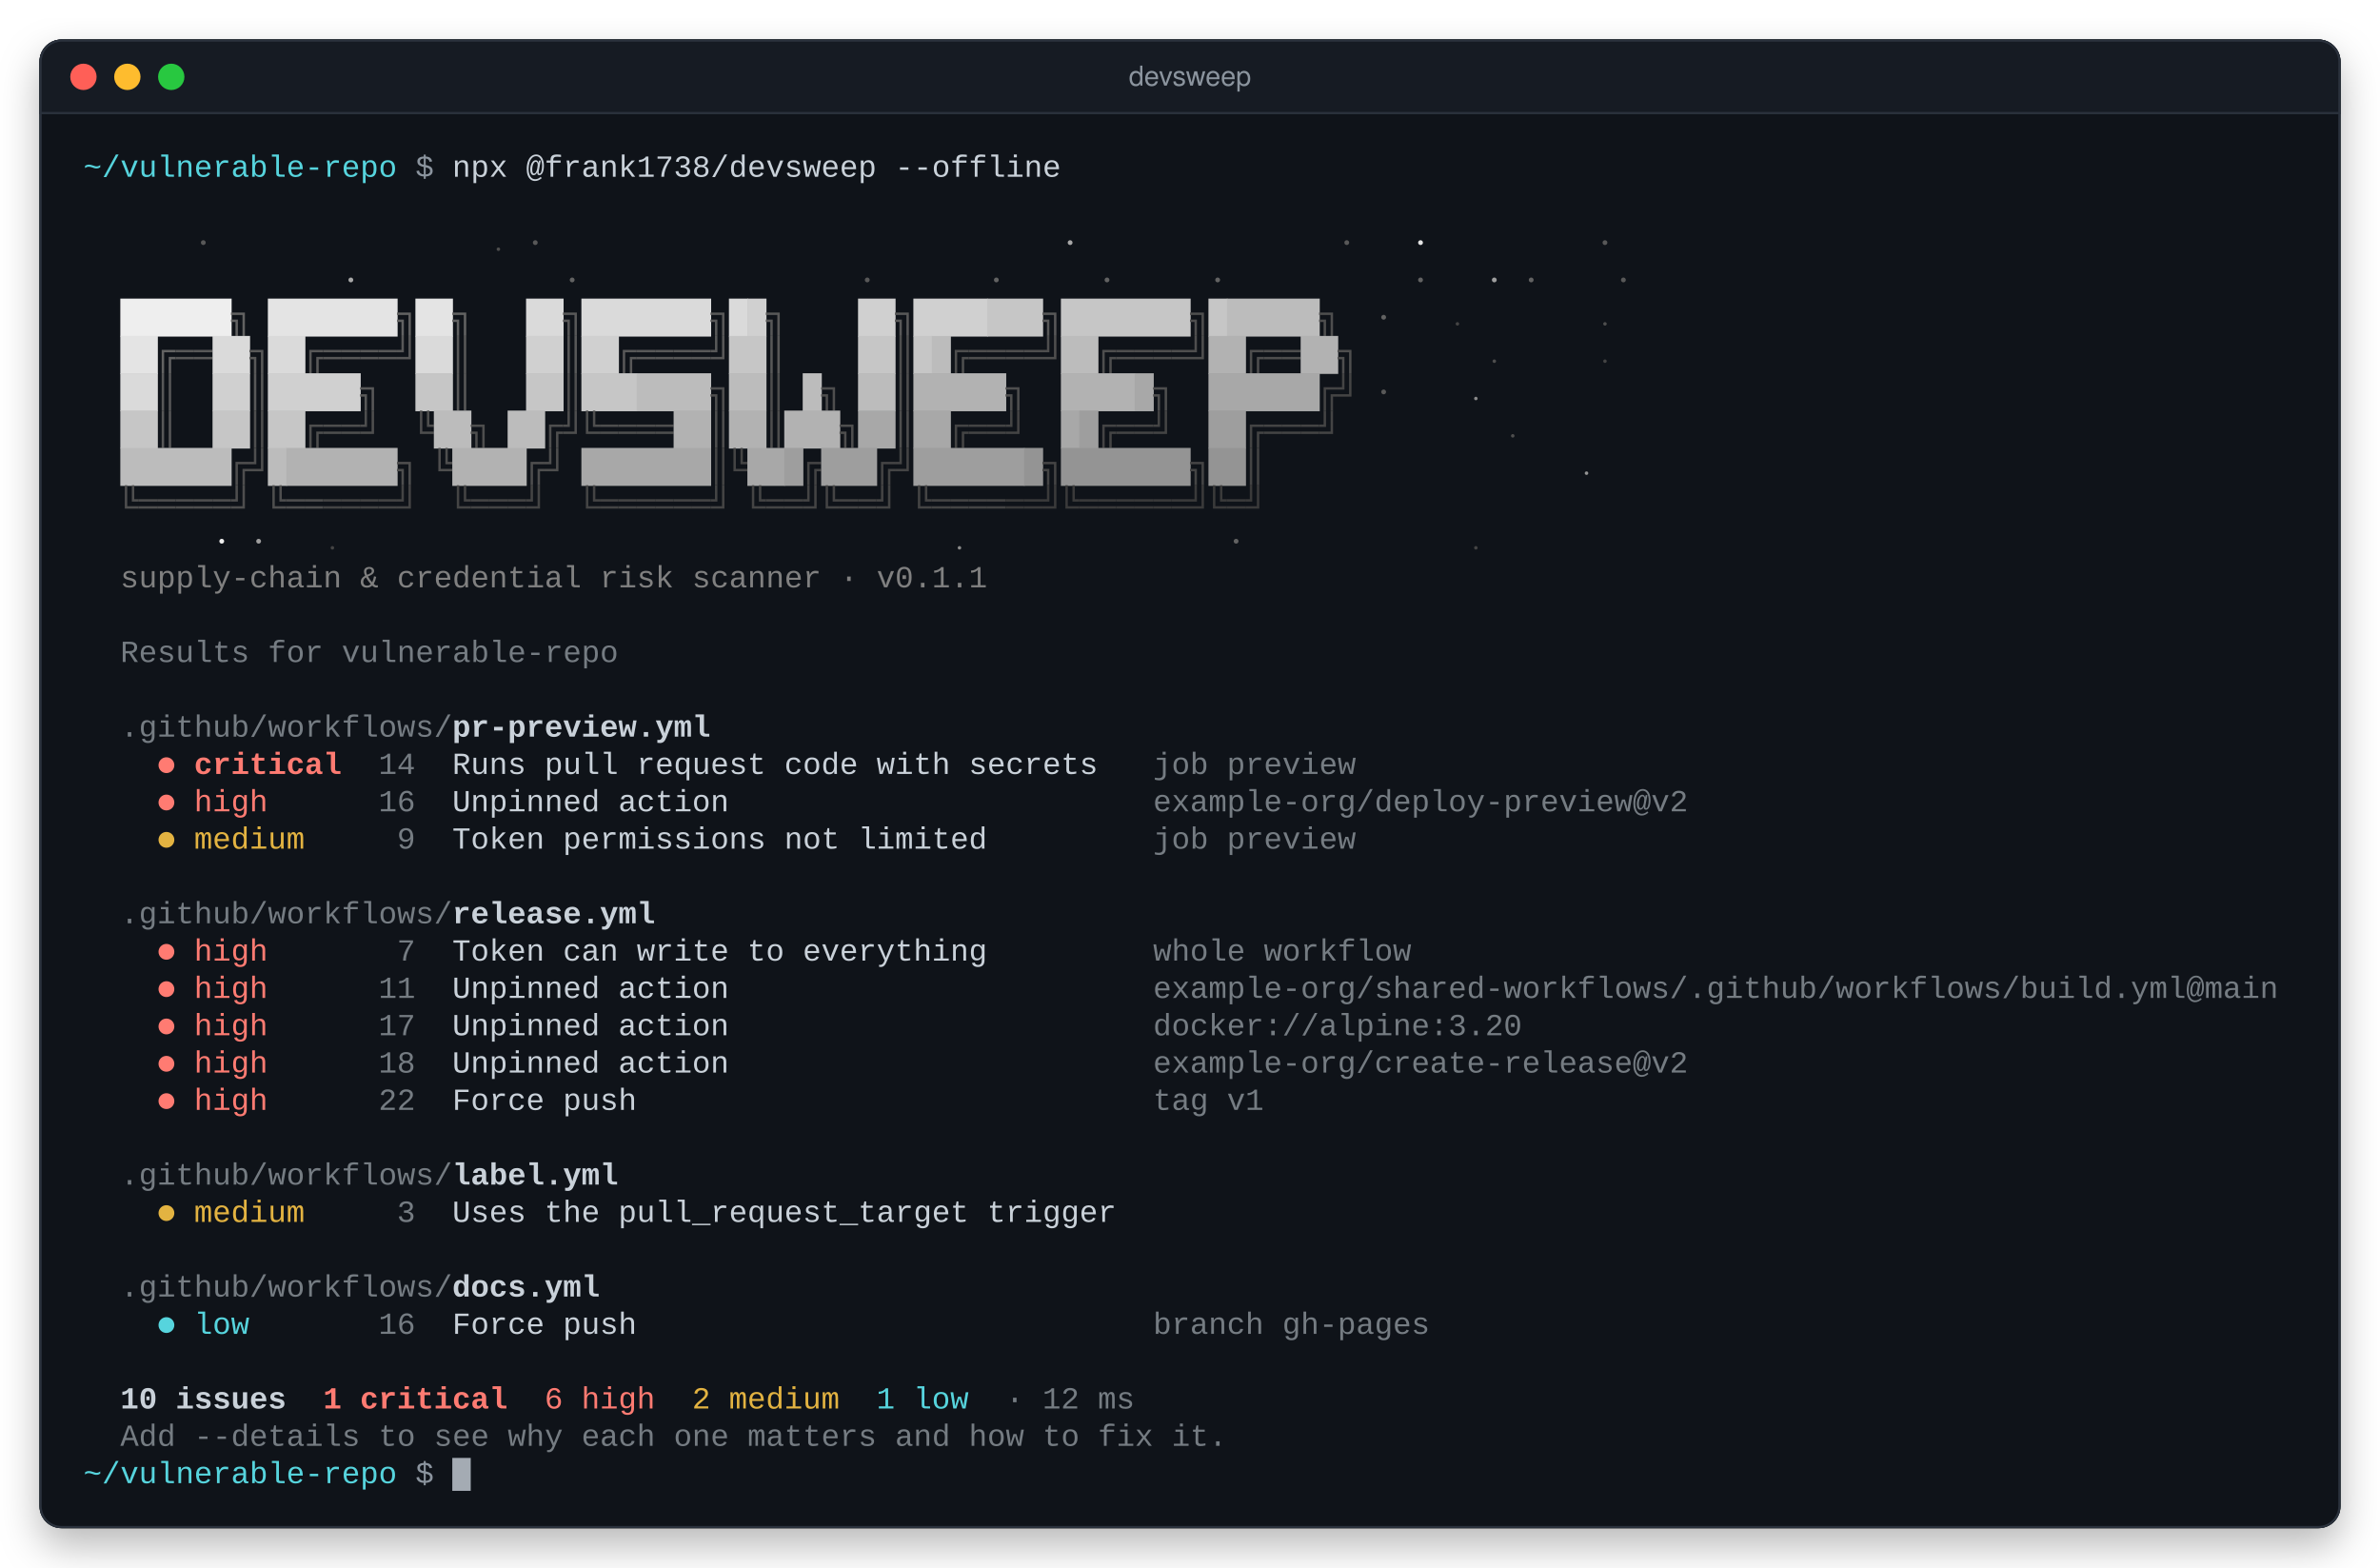
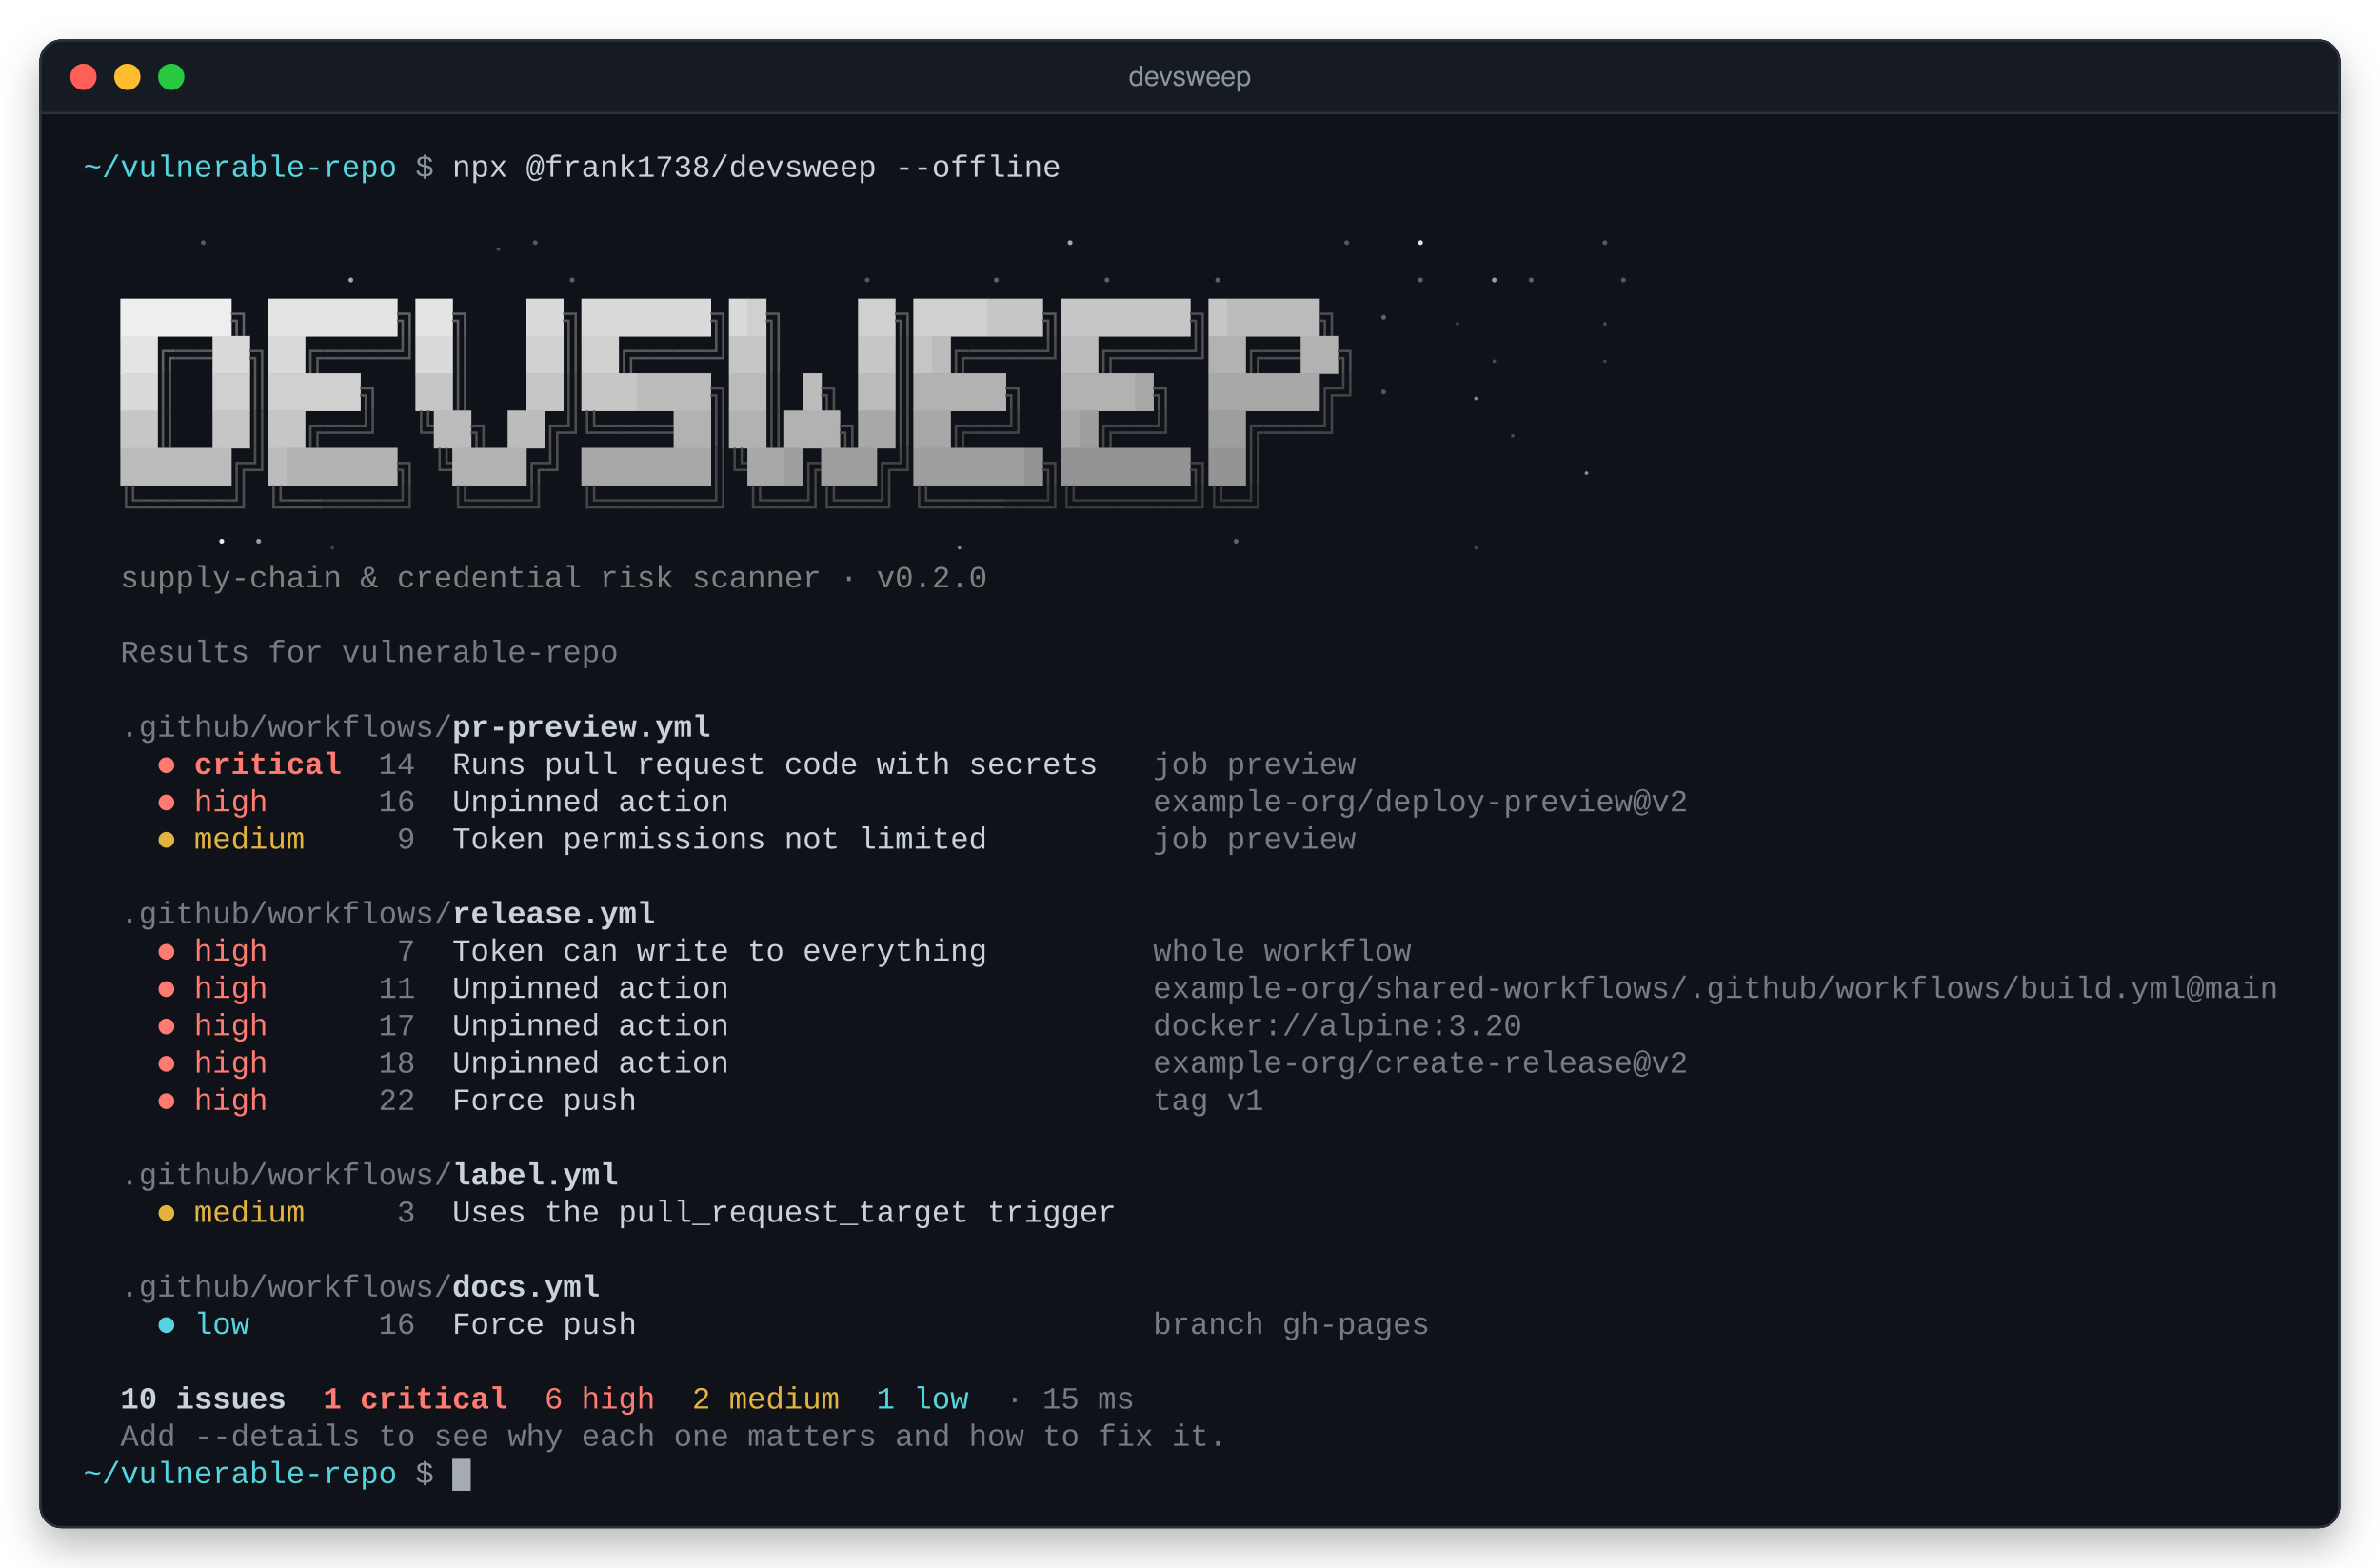
<svg xmlns="http://www.w3.org/2000/svg" width="1084" height="714" viewBox="0 0 1084 714" role="img" aria-labelledby="title">
  <style>
text{font-family:ui-monospace, SFMono-Regular, 'SF Mono', Menlo, Consolas, 'Liberation Mono', 'DejaVu Sans Mono', monospace;font-size:14px;white-space:pre}
.title{font-family:-apple-system, BlinkMacSystemFont, 'Segoe UI', Helvetica, Arial, sans-serif;font-size:12.5px;fill:#8b949e}
.cover,.cursor{opacity:0}
@media (prefers-reduced-motion:no-preference){
.a{animation:show .01s linear both}
.type{animation:type 1.49s steps(33,end) 0.6s both}
.cursor{animation:move 1.49s steps(33,end) 0.6s both,on 2.54s linear}
.sweep{animation:sweep 0.33s linear 2.54s both}
}
@keyframes show{from{opacity:0}to{opacity:1}}
@keyframes on{from{opacity:1}to{opacity:1}}
@keyframes move{from{transform:translateX(0)}to{transform:translateX(277.2px)}}
@keyframes type{0%{transform:translateX(0);opacity:1}99.9%{transform:translateX(277.2px);opacity:1}100%{transform:translateX(277.2px);opacity:0}}
@keyframes sweep{0%{transform:translateX(0);opacity:1}99.9%{transform:translateX(592px);opacity:1}100%{transform:translateX(592px);opacity:0}}
</style>
  <defs>
    <filter id="shadow" x="-10%" y="-10%" width="120%" height="130%">
      <feDropShadow dx="0" dy="8" stdDeviation="9" flood-color="#010409" flood-opacity=".28" />
    </filter>
    <clipPath id="window">
      <rect x="18" y="18" width="1048" height="678" rx="10" />
    </clipPath>
  </defs>
  <rect x="18" y="18" width="1048" height="678" rx="10" fill="#0f1319" filter="url(#shadow)" />
  <rect x="18" y="18" width="1048" height="678" rx="10" fill="#0f1319" />
  <g clip-path="url(#window)">
    <rect x="18" y="18" width="1048" height="34" fill="#161b23" />
    <rect x="18" y="51" width="1048" height="1" fill="#2a313c" />
  </g>
  <circle cx="38" cy="35" r="6" fill="#ff5f57" />
  <circle cx="58" cy="35" r="6" fill="#febc2e" />
  <circle cx="78" cy="35" r="6" fill="#28c840" />
  <text class="title" x="542" y="39" text-anchor="middle">devsweep</text>
  <rect x="18.5" y="18.5" width="1047" height="677" rx="9.5" fill="none" stroke="#2a313c" />
  <g transform="translate(38 68)" fill="#c9d1d9">
    <text x="0" y="12.5" textLength="142.8" lengthAdjust="spacing" fill="#56d4dd">~/vulnerable-repo</text>
    <text x="151.2" y="12.5" textLength="8.4" lengthAdjust="spacing" fill="#8b949e">$</text>
    <text x="168" y="12.5" textLength="277.2" lengthAdjust="spacing">npx @frank1738/devsweep --offline</text>
    <rect class="cover type" x="168" y="0" width="285.6" height="17" fill="#0f1319" />
    <rect class="cursor" x="168" y="1" width="8.4" height="15" fill="#c9d1d9" fill-opacity=".8" />
    <g class="a" style="animation-delay:2.54s">
      <circle cx="54.6" cy="42.5" r="1.1" fill="#585858" />
      <circle cx="189" cy="45.5" r="0.8" fill="#4e4e4e" />
      <circle cx="205.8" cy="42.5" r="1.1" fill="#585858" />
      <circle cx="449.4" cy="42.5" r="1.1" fill="#a8a8a8" />
      <circle cx="575.4" cy="42.5" r="1.1" fill="#585858" />
      <circle cx="609" cy="42.5" r="1.1" fill="#e4e4e4" />
      <circle cx="693" cy="42.5" r="1.1" fill="#585858" />
      <circle cx="121.8" cy="59.5" r="1.1" fill="#a8a8a8" />
      <circle cx="222.6" cy="59.5" r="1.1" fill="#626262" />
      <circle cx="357" cy="59.5" r="1.1" fill="#585858" />
      <circle cx="415.8" cy="59.5" r="1.1" fill="#626262" />
      <circle cx="466.2" cy="59.5" r="1.1" fill="#626262" />
      <circle cx="516.6" cy="59.5" r="1.1" fill="#626262" />
      <circle cx="609" cy="59.5" r="1.1" fill="#626262" />
      <circle cx="642.6" cy="59.5" r="1.1" fill="#9e9e9e" />
      <circle cx="659.4" cy="59.5" r="1.1" fill="#626262" />
      <circle cx="701.4" cy="59.5" r="1.1" fill="#585858" />
      <circle cx="592.2" cy="76.5" r="1.1" fill="#626262" />
      <circle cx="625.8" cy="79.5" r="0.8" fill="#444444" />
      <circle cx="693" cy="79.5" r="0.8" fill="#4e4e4e" />
      <circle cx="642.6" cy="96.5" r="0.8" fill="#4e4e4e" />
      <circle cx="693" cy="96.5" r="0.8" fill="#444444" />
      <circle cx="592.2" cy="110.5" r="1.1" fill="#585858" />
      <circle cx="634.2" cy="113.5" r="0.8" fill="#8a8a8a" />
      <circle cx="651" cy="130.5" r="0.8" fill="#4e4e4e" />
      <circle cx="684.6" cy="147.5" r="0.8" fill="#949494" />
      <circle cx="63" cy="178.5" r="1.1" fill="#eeeeee" />
      <circle cx="79.8" cy="178.5" r="1.1" fill="#9e9e9e" />
      <circle cx="113.4" cy="181.5" r="0.8" fill="#444444" />
      <circle cx="399" cy="181.5" r="0.8" fill="#8a8a8a" />
      <circle cx="525" cy="178.5" r="1.1" fill="#626262" />
      <circle cx="634.2" cy="181.5" r="0.8" fill="#444444" />
      <rect x="16.8" y="68" width="50.7" height="17.3" fill="#eeeeee" />
      <path d="M67.2 74.9L73 74.9L73 85M67.2 78.1L69.8 78.1L69.8 85" fill="none" stroke="#626262" stroke-width="1.1" />
      <rect x="84" y="68" width="59.1" height="17.3" fill="#e4e4e4" />
      <path d="M142.8 74.9L148.6 74.9L148.6 85M142.8 78.1L145.4 78.1L145.4 85" fill="none" stroke="#626262" stroke-width="1.1" />
      <rect x="151.2" y="68" width="17.1" height="17.3" fill="#e4e4e4" />
      <path d="M168 74.9L173.8 74.9L173.8 85M168 78.1L170.6 78.1L170.6 85" fill="none" stroke="#626262" stroke-width="1.1" />
      <rect x="201.6" y="68" width="17.1" height="17.3" fill="#dadada" />
      <path d="M218.4 74.9L224.2 74.9L224.2 85M218.4 78.1L221 78.1L221 85" fill="none" stroke="#585858" stroke-width="1.1" />
      <rect x="226.8" y="68" width="59.1" height="17.3" fill="#dadada" />
      <path d="M285.6 74.9L291.4 74.9L291.4 85M285.6 78.1L288.2 78.1L288.2 85" fill="none" stroke="#585858" stroke-width="1.1" />
      <rect x="294" y="68" width="8.7" height="17.3" fill="#dadada" />
      <rect x="302.4" y="68" width="8.7" height="17.3" fill="#d0d0d0" />
      <path d="M310.8 74.9L316.6 74.9L316.6 85M310.8 78.1L313.4 78.1L313.4 85" fill="none" stroke="#585858" stroke-width="1.1" />
      <rect x="352.8" y="68" width="17.1" height="17.3" fill="#d0d0d0" />
      <path d="M369.6 74.9L375.4 74.9L375.4 85M369.6 78.1L372.2 78.1L372.2 85" fill="none" stroke="#585858" stroke-width="1.1" />
      <rect x="378" y="68" width="33.9" height="17.3" fill="#d0d0d0" />
      <rect x="411.6" y="68" width="25.5" height="17.3" fill="#c6c6c6" />
      <path d="M436.8 74.9L442.6 74.9L442.6 85M436.8 78.1L439.4 78.1L439.4 85" fill="none" stroke="#585858" stroke-width="1.1" />
      <rect x="445.2" y="68" width="59.1" height="17.3" fill="#c6c6c6" />
      <path d="M504 74.9L509.8 74.9L509.8 85M504 78.1L506.6 78.1L506.6 85" fill="none" stroke="#4e4e4e" stroke-width="1.1" />
      <rect x="512.4" y="68" width="8.7" height="17.3" fill="#c6c6c6" />
      <rect x="520.8" y="68" width="42.3" height="17.3" fill="#bcbcbc" />
      <path d="M562.8 74.9L568.6 74.9L568.6 85M562.8 78.1L565.4 78.1L565.4 85" fill="none" stroke="#4e4e4e" stroke-width="1.1" />
      <rect x="16.8" y="85" width="17.1" height="17.3" fill="#e4e4e4" />
      <path d="M42 91.9L36.2 91.9L36.2 102M42 95.1L39.4 95.1L39.4 102" fill="none" stroke="#626262" stroke-width="1.1" />
      <path d="M42 91.9L50.4 91.9M42 95.1L50.4 95.1" fill="none" stroke="#585858" stroke-width="1.1" />
      <path d="M50.4 91.9L58.8 91.9M50.4 95.1L58.8 95.1" fill="none" stroke="#585858" stroke-width="1.1" />
      <rect x="58.8" y="85" width="17.1" height="17.3" fill="#dadada" />
      <path d="M75.6 91.9L81.4 91.9L81.4 102M75.6 95.1L78.2 95.1L78.2 102" fill="none" stroke="#585858" stroke-width="1.1" />
      <rect x="84" y="85" width="17.1" height="17.3" fill="#dadada" />
      <path d="M109.2 91.9L103.4 91.9L103.4 102M109.2 95.1L106.6 95.1L106.6 102" fill="none" stroke="#585858" stroke-width="1.1" />
      <path d="M109.2 91.9L117.6 91.9M109.2 95.1L117.6 95.1" fill="none" stroke="#585858" stroke-width="1.1" />
      <path d="M117.6 91.9L126 91.9M117.6 95.1L126 95.1" fill="none" stroke="#585858" stroke-width="1.1" />
      <path d="M126 91.9L134.4 91.9M126 95.1L134.4 95.1" fill="none" stroke="#585858" stroke-width="1.1" />
      <path d="M134.4 91.9L142.8 91.9M134.4 95.1L142.8 95.1" fill="none" stroke="#585858" stroke-width="1.1" />
      <path d="M148.6 85L148.6 95.1L142.8 95.1M145.4 85L145.4 91.9L142.8 91.9" fill="none" stroke="#585858" stroke-width="1.1" />
      <rect x="151.2" y="85" width="17.1" height="17.3" fill="#dadada" />
      <path d="M170.6 85L170.6 102M173.8 85L173.8 102" fill="none" stroke="#585858" stroke-width="1.1" />
      <rect x="201.6" y="85" width="17.1" height="17.3" fill="#d0d0d0" />
      <path d="M221 85L221 102M224.2 85L224.2 102" fill="none" stroke="#585858" stroke-width="1.1" />
      <rect x="226.8" y="85" width="17.1" height="17.3" fill="#d0d0d0" />
      <path d="M252 91.9L246.2 91.9L246.2 102M252 95.1L249.4 95.1L249.4 102" fill="none" stroke="#585858" stroke-width="1.1" />
      <path d="M252 91.9L260.4 91.9M252 95.1L260.4 95.1" fill="none" stroke="#585858" stroke-width="1.1" />
      <path d="M260.4 91.9L268.8 91.9M260.4 95.1L268.8 95.1" fill="none" stroke="#585858" stroke-width="1.1" />
      <path d="M268.8 91.9L277.2 91.9M268.8 95.1L277.2 95.1" fill="none" stroke="#585858" stroke-width="1.1" />
      <path d="M277.2 91.9L285.6 91.9M277.2 95.1L285.6 95.1" fill="none" stroke="#585858" stroke-width="1.1" />
      <path d="M291.4 85L291.4 95.1L285.6 95.1M288.2 85L288.2 91.9L285.6 91.9" fill="none" stroke="#585858" stroke-width="1.1" />
      <rect x="294" y="85" width="17.1" height="17.3" fill="#c6c6c6" />
      <path d="M313.4 85L313.4 102M316.6 85L316.6 102" fill="none" stroke="#585858" stroke-width="1.1" />
      <rect x="352.8" y="85" width="17.1" height="17.3" fill="#c6c6c6" />
      <path d="M372.2 85L372.2 102M375.4 85L375.4 102" fill="none" stroke="#4e4e4e" stroke-width="1.1" />
      <rect x="378" y="85" width="8.7" height="17.3" fill="#c6c6c6" />
      <rect x="386.4" y="85" width="8.7" height="17.3" fill="#bcbcbc" />
      <path d="M403.2 91.9L397.4 91.9L397.4 102M403.2 95.1L400.6 95.1L400.6 102" fill="none" stroke="#4e4e4e" stroke-width="1.1" />
      <path d="M403.2 91.9L411.6 91.9M403.2 95.1L411.6 95.1" fill="none" stroke="#4e4e4e" stroke-width="1.1" />
      <path d="M411.6 91.9L420 91.9M411.6 95.1L420 95.1" fill="none" stroke="#4e4e4e" stroke-width="1.1" />
      <path d="M420 91.9L428.4 91.9M420 95.1L428.4 95.1" fill="none" stroke="#4e4e4e" stroke-width="1.1" />
      <path d="M428.4 91.9L436.8 91.9M428.4 95.1L436.8 95.1" fill="none" stroke="#4e4e4e" stroke-width="1.1" />
      <path d="M442.6 85L442.6 95.1L436.8 95.1M439.4 85L439.4 91.9L436.8 91.9" fill="none" stroke="#4e4e4e" stroke-width="1.1" />
      <rect x="445.2" y="85" width="17.1" height="17.3" fill="#bcbcbc" />
      <path d="M470.4 91.9L464.6 91.9L464.6 102M470.4 95.1L467.8 95.1L467.8 102" fill="none" stroke="#4e4e4e" stroke-width="1.1" />
      <path d="M470.4 91.9L478.8 91.9M470.4 95.1L478.8 95.1" fill="none" stroke="#4e4e4e" stroke-width="1.1" />
      <path d="M478.8 91.9L487.2 91.9M478.8 95.1L487.2 95.1" fill="none" stroke="#4e4e4e" stroke-width="1.1" />
      <path d="M487.2 91.9L495.6 91.9M487.2 95.1L495.6 95.1" fill="none" stroke="#4e4e4e" stroke-width="1.1" />
      <path d="M495.6 91.9L504 91.9M495.6 95.1L504 95.1" fill="none" stroke="#4e4e4e" stroke-width="1.1" />
      <path d="M509.8 85L509.8 95.1L504 95.1M506.6 85L506.6 91.9L504 91.9" fill="none" stroke="#4e4e4e" stroke-width="1.1" />
      <rect x="512.4" y="85" width="17.1" height="17.3" fill="#b2b2b2" />
      <path d="M537.6 91.9L531.8 91.9L531.8 102M537.6 95.1L535 95.1L535 102" fill="none" stroke="#4e4e4e" stroke-width="1.1" />
      <path d="M537.6 91.9L546 91.9M537.6 95.1L546 95.1" fill="none" stroke="#4e4e4e" stroke-width="1.1" />
      <path d="M546 91.9L554.4 91.9M546 95.1L554.4 95.1" fill="none" stroke="#4e4e4e" stroke-width="1.1" />
      <rect x="554.4" y="85" width="17.1" height="17.3" fill="#b2b2b2" />
      <path d="M571.2 91.9L577 91.9L577 102M571.2 95.1L573.8 95.1L573.8 102" fill="none" stroke="#4e4e4e" stroke-width="1.1" />
      <rect x="16.8" y="102" width="17.1" height="17.3" fill="#dadada" />
      <path d="M36.2 102L36.2 119M39.4 102L39.4 119" fill="none" stroke="#585858" stroke-width="1.1" />
      <rect x="58.8" y="102" width="17.1" height="17.3" fill="#d0d0d0" />
      <path d="M78.2 102L78.2 119M81.4 102L81.4 119" fill="none" stroke="#585858" stroke-width="1.1" />
      <rect x="84" y="102" width="42.3" height="17.3" fill="#d0d0d0" />
      <path d="M126 108.9L131.8 108.9L131.8 119M126 112.1L128.6 112.1L128.6 119" fill="none" stroke="#585858" stroke-width="1.1" />
      <rect x="151.2" y="102" width="17.1" height="17.3" fill="#c6c6c6" />
      <path d="M170.6 102L170.6 119M173.8 102L173.8 119" fill="none" stroke="#585858" stroke-width="1.1" />
      <rect x="201.6" y="102" width="17.1" height="17.3" fill="#c6c6c6" />
      <path d="M221 102L221 119M224.2 102L224.2 119" fill="none" stroke="#4e4e4e" stroke-width="1.1" />
      <rect x="226.8" y="102" width="25.5" height="17.3" fill="#c6c6c6" />
      <rect x="252" y="102" width="33.9" height="17.3" fill="#bcbcbc" />
      <path d="M285.6 108.9L291.4 108.9L291.4 119M285.6 112.1L288.2 112.1L288.2 119" fill="none" stroke="#4e4e4e" stroke-width="1.1" />
      <rect x="294" y="102" width="17.1" height="17.3" fill="#bcbcbc" />
      <path d="M313.4 102L313.4 119M316.6 102L316.6 119" fill="none" stroke="#4e4e4e" stroke-width="1.1" />
      <rect x="327.6" y="102" width="8.7" height="17.3" fill="#bcbcbc" />
      <path d="M336 108.9L341.8 108.9L341.8 119M336 112.1L338.6 112.1L338.6 119" fill="none" stroke="#4e4e4e" stroke-width="1.1" />
      <rect x="352.8" y="102" width="17.1" height="17.3" fill="#bcbcbc" />
      <path d="M372.2 102L372.2 119M375.4 102L375.4 119" fill="none" stroke="#4e4e4e" stroke-width="1.1" />
      <rect x="378" y="102" width="42.3" height="17.3" fill="#b2b2b2" />
      <path d="M420 108.9L425.8 108.9L425.8 119M420 112.1L422.6 112.1L422.6 119" fill="none" stroke="#4e4e4e" stroke-width="1.1" />
      <rect x="445.2" y="102" width="33.9" height="17.3" fill="#b2b2b2" />
      <rect x="478.8" y="102" width="8.7" height="17.3" fill="#a8a8a8" />
      <path d="M487.2 108.9L493 108.9L493 119M487.2 112.1L489.8 112.1L489.8 119" fill="none" stroke="#4e4e4e" stroke-width="1.1" />
      <rect x="512.4" y="102" width="50.7" height="17.3" fill="#a8a8a8" />
      <path d="M571.2 108.9L565.4 108.9L565.4 119M571.2 112.1L568.6 112.1L568.6 119" fill="none" stroke="#444444" stroke-width="1.1" />
      <path d="M577 102L577 112.1L571.2 112.1M573.8 102L573.8 108.9L571.2 108.9" fill="none" stroke="#444444" stroke-width="1.1" />
      <rect x="16.8" y="119" width="17.1" height="17.3" fill="#c6c6c6" />
      <path d="M36.2 119L36.2 136M39.4 119L39.4 136" fill="none" stroke="#585858" stroke-width="1.1" />
      <rect x="58.8" y="119" width="17.1" height="17.3" fill="#c6c6c6" />
      <path d="M78.2 119L78.2 136M81.4 119L81.4 136" fill="none" stroke="#4e4e4e" stroke-width="1.1" />
      <rect x="84" y="119" width="17.1" height="17.3" fill="#c6c6c6" />
      <path d="M109.2 125.9L103.4 125.9L103.4 136M109.2 129.1L106.6 129.1L106.6 136" fill="none" stroke="#4e4e4e" stroke-width="1.1" />
      <path d="M109.2 125.9L117.6 125.9M109.2 129.1L117.6 129.1" fill="none" stroke="#4e4e4e" stroke-width="1.1" />
      <path d="M117.6 125.9L126 125.9M117.6 129.1L126 129.1" fill="none" stroke="#4e4e4e" stroke-width="1.1" />
      <path d="M131.8 119L131.8 129.1L126 129.1M128.6 119L128.6 125.9L126 125.9" fill="none" stroke="#4e4e4e" stroke-width="1.1" />
      <path d="M153.8 119L153.8 129.1L159.6 129.1M157 119L157 125.9L159.6 125.9" fill="none" stroke="#4e4e4e" stroke-width="1.1" />
      <rect x="159.6" y="119" width="17.1" height="17.3" fill="#bcbcbc" />
      <path d="M176.4 125.9L182.2 125.9L182.2 136M176.4 129.1L179 129.1L179 136" fill="none" stroke="#4e4e4e" stroke-width="1.1" />
      <rect x="193.2" y="119" width="17.1" height="17.3" fill="#bcbcbc" />
      <path d="M218.4 125.9L212.6 125.9L212.6 136M218.4 129.1L215.8 129.1L215.8 136" fill="none" stroke="#4e4e4e" stroke-width="1.1" />
      <path d="M224.2 119L224.2 129.1L218.4 129.1M221 119L221 125.9L218.4 125.9" fill="none" stroke="#4e4e4e" stroke-width="1.1" />
      <path d="M229.4 119L229.4 129.1L235.2 129.1M232.6 119L232.6 125.9L235.2 125.9" fill="none" stroke="#4e4e4e" stroke-width="1.1" />
      <path d="M235.2 125.9L243.6 125.9M235.2 129.1L243.6 129.1" fill="none" stroke="#4e4e4e" stroke-width="1.1" />
      <path d="M243.6 125.9L252 125.9M243.6 129.1L252 129.1" fill="none" stroke="#4e4e4e" stroke-width="1.1" />
      <path d="M252 125.9L260.4 125.9M252 129.1L260.4 129.1" fill="none" stroke="#4e4e4e" stroke-width="1.1" />
      <path d="M260.4 125.9L268.8 125.9M260.4 129.1L268.8 129.1" fill="none" stroke="#4e4e4e" stroke-width="1.1" />
      <rect x="268.8" y="119" width="17.1" height="17.3" fill="#b2b2b2" />
      <path d="M288.2 119L288.2 136M291.4 119L291.4 136" fill="none" stroke="#4e4e4e" stroke-width="1.1" />
      <rect x="294" y="119" width="17.1" height="17.3" fill="#b2b2b2" />
      <path d="M313.4 119L313.4 136M316.6 119L316.6 136" fill="none" stroke="#4e4e4e" stroke-width="1.1" />
      <rect x="319.2" y="119" width="25.5" height="17.3" fill="#b2b2b2" />
      <path d="M344.4 125.9L350.2 125.9L350.2 136M344.4 129.1L347 129.1L347 136" fill="none" stroke="#4e4e4e" stroke-width="1.1" />
      <rect x="352.8" y="119" width="17.1" height="17.3" fill="#a8a8a8" />
      <path d="M372.2 119L372.2 136M375.4 119L375.4 136" fill="none" stroke="#4e4e4e" stroke-width="1.1" />
      <rect x="378" y="119" width="17.1" height="17.3" fill="#a8a8a8" />
      <path d="M403.2 125.9L397.4 125.9L397.4 136M403.2 129.1L400.6 129.1L400.6 136" fill="none" stroke="#444444" stroke-width="1.1" />
      <path d="M403.2 125.9L411.6 125.9M403.2 129.1L411.6 129.1" fill="none" stroke="#444444" stroke-width="1.1" />
      <path d="M411.6 125.9L420 125.9M411.6 129.1L420 129.1" fill="none" stroke="#444444" stroke-width="1.1" />
      <path d="M425.8 119L425.8 129.1L420 129.1M422.6 119L422.6 125.9L420 125.9" fill="none" stroke="#444444" stroke-width="1.1" />
      <rect x="445.2" y="119" width="8.7" height="17.3" fill="#a8a8a8" />
      <rect x="453.6" y="119" width="8.7" height="17.3" fill="#9e9e9e" />
      <path d="M470.4 125.9L464.6 125.9L464.6 136M470.4 129.1L467.8 129.1L467.8 136" fill="none" stroke="#444444" stroke-width="1.1" />
      <path d="M470.4 125.9L478.8 125.9M470.4 129.1L478.8 129.1" fill="none" stroke="#444444" stroke-width="1.1" />
      <path d="M478.8 125.9L487.2 125.9M478.8 129.1L487.2 129.1" fill="none" stroke="#444444" stroke-width="1.1" />
      <path d="M493 119L493 129.1L487.2 129.1M489.8 119L489.8 125.9L487.2 125.9" fill="none" stroke="#444444" stroke-width="1.1" />
      <rect x="512.4" y="119" width="17.1" height="17.3" fill="#9e9e9e" />
      <path d="M537.6 125.9L531.8 125.9L531.8 136M537.6 129.1L535 129.1L535 136" fill="none" stroke="#444444" stroke-width="1.1" />
      <path d="M537.6 125.9L546 125.9M537.6 129.1L546 129.1" fill="none" stroke="#444444" stroke-width="1.1" />
      <path d="M546 125.9L554.4 125.9M546 129.1L554.4 129.1" fill="none" stroke="#444444" stroke-width="1.1" />
      <path d="M554.4 125.9L562.8 125.9M554.4 129.1L562.8 129.1" fill="none" stroke="#444444" stroke-width="1.1" />
      <path d="M568.6 119L568.6 129.1L562.8 129.1M565.4 119L565.4 125.9L562.8 125.9" fill="none" stroke="#444444" stroke-width="1.1" />
      <rect x="16.8" y="136" width="50.7" height="17.3" fill="#bcbcbc" />
      <path d="M75.6 142.9L69.8 142.9L69.8 153M75.6 146.1L73 146.1L73 153" fill="none" stroke="#4e4e4e" stroke-width="1.1" />
      <path d="M81.4 136L81.4 146.1L75.6 146.1M78.2 136L78.2 142.9L75.6 142.9" fill="none" stroke="#4e4e4e" stroke-width="1.1" />
      <rect x="84" y="136" width="8.7" height="17.3" fill="#bcbcbc" />
      <rect x="92.4" y="136" width="50.7" height="17.3" fill="#b2b2b2" />
      <path d="M142.8 142.9L148.6 142.9L148.6 153M142.8 146.1L145.4 146.1L145.4 153" fill="none" stroke="#4e4e4e" stroke-width="1.1" />
      <path d="M162.2 136L162.2 146.1L168 146.1M165.4 136L165.4 142.9L168 142.9" fill="none" stroke="#4e4e4e" stroke-width="1.1" />
      <rect x="168" y="136" width="33.9" height="17.3" fill="#b2b2b2" />
      <path d="M210 142.9L204.2 142.9L204.2 153M210 146.1L207.4 146.1L207.4 153" fill="none" stroke="#4e4e4e" stroke-width="1.1" />
      <path d="M215.8 136L215.8 146.1L210 146.1M212.6 136L212.6 142.9L210 142.9" fill="none" stroke="#4e4e4e" stroke-width="1.1" />
      <rect x="226.8" y="136" width="59.1" height="17.3" fill="#a8a8a8" />
      <path d="M288.2 136L288.2 153M291.4 136L291.4 153" fill="none" stroke="#444444" stroke-width="1.1" />
      <path d="M296.6 136L296.6 146.1L302.4 146.1M299.8 136L299.8 142.9L302.4 142.9" fill="none" stroke="#444444" stroke-width="1.1" />
      <rect x="302.4" y="136" width="17.1" height="17.3" fill="#a8a8a8" />
      <rect x="319.2" y="136" width="8.7" height="17.3" fill="#9e9e9e" />
      <path d="M336 142.9L330.2 142.9L330.2 153M336 146.1L333.4 146.1L333.4 153" fill="none" stroke="#444444" stroke-width="1.1" />
      <rect x="336" y="136" width="25.5" height="17.3" fill="#9e9e9e" />
      <path d="M369.6 142.9L363.8 142.9L363.8 153M369.6 146.1L367 146.1L367 153" fill="none" stroke="#444444" stroke-width="1.1" />
      <path d="M375.4 136L375.4 146.1L369.6 146.1M372.2 136L372.2 142.9L369.6 142.9" fill="none" stroke="#444444" stroke-width="1.1" />
      <rect x="378" y="136" width="50.7" height="17.3" fill="#9e9e9e" />
      <rect x="428.4" y="136" width="8.7" height="17.3" fill="#949494" />
      <path d="M436.8 142.9L442.6 142.9L442.6 153M436.8 146.1L439.4 146.1L439.4 153" fill="none" stroke="#444444" stroke-width="1.1" />
      <rect x="445.2" y="136" width="59.1" height="17.3" fill="#949494" />
      <path d="M504 142.9L509.8 142.9L509.8 153M504 146.1L506.6 146.1L506.6 153" fill="none" stroke="#444444" stroke-width="1.1" />
      <rect x="512.4" y="136" width="17.1" height="17.3" fill="#949494" />
      <path d="M531.8 136L531.8 153M535 136L535 153" fill="none" stroke="#444444" stroke-width="1.1" />
      <path d="M19.4 153L19.4 163.1L25.2 163.1M22.6 153L22.6 159.9L25.2 159.9" fill="none" stroke="#4e4e4e" stroke-width="1.1" />
      <path d="M25.2 159.9L33.6 159.9M25.2 163.1L33.6 163.1" fill="none" stroke="#4e4e4e" stroke-width="1.1" />
      <path d="M33.6 159.9L42 159.9M33.6 163.1L42 163.1" fill="none" stroke="#4e4e4e" stroke-width="1.1" />
      <path d="M42 159.9L50.4 159.9M42 163.1L50.4 163.1" fill="none" stroke="#4e4e4e" stroke-width="1.1" />
      <path d="M50.4 159.9L58.8 159.9M50.4 163.1L58.8 163.1" fill="none" stroke="#4e4e4e" stroke-width="1.1" />
      <path d="M58.8 159.9L67.2 159.9M58.8 163.1L67.2 163.1" fill="none" stroke="#4e4e4e" stroke-width="1.1" />
      <path d="M73 153L73 163.1L67.2 163.1M69.8 153L69.8 159.9L67.2 159.9" fill="none" stroke="#4e4e4e" stroke-width="1.1" />
      <path d="M86.6 153L86.6 163.1L92.4 163.1M89.8 153L89.8 159.9L92.4 159.9" fill="none" stroke="#4e4e4e" stroke-width="1.1" />
      <path d="M92.4 159.9L100.8 159.9M92.4 163.1L100.8 163.1" fill="none" stroke="#4e4e4e" stroke-width="1.1" />
      <path d="M100.8 159.9L109.2 159.9M100.8 163.1L109.2 163.1" fill="none" stroke="#4e4e4e" stroke-width="1.1" />
      <path d="M109.2 159.9L117.6 159.9M109.2 163.1L117.6 163.1" fill="none" stroke="#444444" stroke-width="1.1" />
      <path d="M117.6 159.9L126 159.9M117.6 163.1L126 163.1" fill="none" stroke="#444444" stroke-width="1.1" />
      <path d="M126 159.9L134.4 159.9M126 163.1L134.4 163.1" fill="none" stroke="#444444" stroke-width="1.1" />
      <path d="M134.4 159.9L142.8 159.9M134.4 163.1L142.8 163.1" fill="none" stroke="#444444" stroke-width="1.1" />
      <path d="M148.6 153L148.6 163.1L142.8 163.1M145.4 153L145.4 159.9L142.8 159.9" fill="none" stroke="#444444" stroke-width="1.1" />
      <path d="M170.6 153L170.6 163.1L176.4 163.1M173.8 153L173.8 159.9L176.4 159.9" fill="none" stroke="#444444" stroke-width="1.1" />
      <path d="M176.4 159.9L184.8 159.9M176.4 163.1L184.8 163.1" fill="none" stroke="#444444" stroke-width="1.1" />
      <path d="M184.8 159.9L193.2 159.9M184.8 163.1L193.2 163.1" fill="none" stroke="#444444" stroke-width="1.1" />
      <path d="M193.2 159.9L201.6 159.9M193.2 163.1L201.6 163.1" fill="none" stroke="#444444" stroke-width="1.1" />
      <path d="M207.4 153L207.4 163.1L201.6 163.1M204.2 153L204.2 159.9L201.6 159.9" fill="none" stroke="#444444" stroke-width="1.1" />
      <path d="M229.4 153L229.4 163.1L235.2 163.1M232.6 153L232.6 159.9L235.2 159.9" fill="none" stroke="#444444" stroke-width="1.1" />
      <path d="M235.2 159.9L243.6 159.9M235.2 163.1L243.6 163.1" fill="none" stroke="#444444" stroke-width="1.1" />
      <path d="M243.6 159.9L252 159.9M243.6 163.1L252 163.1" fill="none" stroke="#444444" stroke-width="1.1" />
      <path d="M252 159.9L260.4 159.9M252 163.1L260.4 163.1" fill="none" stroke="#444444" stroke-width="1.1" />
      <path d="M260.4 159.9L268.8 159.9M260.4 163.1L268.8 163.1" fill="none" stroke="#444444" stroke-width="1.1" />
      <path d="M268.8 159.9L277.2 159.9M268.8 163.1L277.2 163.1" fill="none" stroke="#444444" stroke-width="1.1" />
      <path d="M277.2 159.9L285.6 159.9M277.2 163.1L285.6 163.1" fill="none" stroke="#444444" stroke-width="1.1" />
      <path d="M291.4 153L291.4 163.1L285.6 163.1M288.2 153L288.2 159.9L285.6 159.9" fill="none" stroke="#444444" stroke-width="1.1" />
      <path d="M305 153L305 163.1L310.8 163.1M308.2 153L308.2 159.9L310.8 159.9" fill="none" stroke="#444444" stroke-width="1.1" />
      <path d="M310.8 159.9L319.2 159.9M310.8 163.1L319.2 163.1" fill="none" stroke="#444444" stroke-width="1.1" />
      <path d="M319.2 159.9L327.6 159.9M319.2 163.1L327.6 163.1" fill="none" stroke="#444444" stroke-width="1.1" />
      <path d="M333.4 153L333.4 163.1L327.6 163.1M330.2 153L330.2 159.9L327.6 159.9" fill="none" stroke="#444444" stroke-width="1.1" />
      <path d="M338.6 153L338.6 163.1L344.4 163.1M341.8 153L341.8 159.9L344.4 159.9" fill="none" stroke="#444444" stroke-width="1.1" />
      <path d="M344.4 159.9L352.8 159.9M344.4 163.1L352.8 163.1" fill="none" stroke="#444444" stroke-width="1.1" />
      <path d="M352.8 159.9L361.2 159.9M352.8 163.1L361.2 163.1" fill="none" stroke="#444444" stroke-width="1.1" />
      <path d="M367 153L367 163.1L361.2 163.1M363.8 153L363.8 159.9L361.2 159.9" fill="none" stroke="#444444" stroke-width="1.1" />
      <path d="M380.6 153L380.6 163.1L386.4 163.1M383.8 153L383.8 159.9L386.4 159.9" fill="none" stroke="#444444" stroke-width="1.1" />
      <path d="M386.4 159.9L394.8 159.9M386.4 163.1L394.8 163.1" fill="none" stroke="#444444" stroke-width="1.1" />
      <path d="M394.8 159.9L403.2 159.9M394.8 163.1L403.2 163.1" fill="none" stroke="#444444" stroke-width="1.1" />
      <path d="M403.2 159.9L411.6 159.9M403.2 163.1L411.6 163.1" fill="none" stroke="#444444" stroke-width="1.1" />
      <path d="M411.6 159.9L420 159.9M411.6 163.1L420 163.1" fill="none" stroke="#444444" stroke-width="1.1" />
      <path d="M420 159.9L428.4 159.9M420 163.1L428.4 163.1" fill="none" stroke="#3a3a3a" stroke-width="1.1" />
      <path d="M428.4 159.9L436.8 159.9M428.4 163.1L436.8 163.1" fill="none" stroke="#3a3a3a" stroke-width="1.1" />
      <path d="M442.6 153L442.6 163.1L436.8 163.1M439.4 153L439.4 159.9L436.8 159.9" fill="none" stroke="#3a3a3a" stroke-width="1.1" />
      <path d="M447.8 153L447.8 163.1L453.6 163.1M451 153L451 159.9L453.6 159.9" fill="none" stroke="#3a3a3a" stroke-width="1.1" />
      <path d="M453.6 159.9L462 159.9M453.6 163.1L462 163.1" fill="none" stroke="#3a3a3a" stroke-width="1.1" />
      <path d="M462 159.9L470.4 159.9M462 163.1L470.4 163.1" fill="none" stroke="#3a3a3a" stroke-width="1.1" />
      <path d="M470.4 159.9L478.8 159.9M470.4 163.1L478.8 163.1" fill="none" stroke="#3a3a3a" stroke-width="1.1" />
      <path d="M478.8 159.9L487.2 159.9M478.8 163.1L487.2 163.1" fill="none" stroke="#3a3a3a" stroke-width="1.1" />
      <path d="M487.2 159.9L495.6 159.9M487.2 163.1L495.6 163.1" fill="none" stroke="#3a3a3a" stroke-width="1.1" />
      <path d="M495.6 159.9L504 159.9M495.6 163.1L504 163.1" fill="none" stroke="#3a3a3a" stroke-width="1.1" />
      <path d="M509.8 153L509.8 163.1L504 163.1M506.6 153L506.6 159.9L504 159.9" fill="none" stroke="#3a3a3a" stroke-width="1.1" />
      <path d="M515 153L515 163.1L520.8 163.1M518.2 153L518.2 159.9L520.8 159.9" fill="none" stroke="#3a3a3a" stroke-width="1.1" />
      <path d="M520.8 159.9L529.2 159.9M520.8 163.1L529.2 163.1" fill="none" stroke="#3a3a3a" stroke-width="1.1" />
      <path d="M535 153L535 163.1L529.2 163.1M531.8 153L531.8 159.9L529.2 159.9" fill="none" stroke="#3a3a3a" stroke-width="1.1" />
    </g>
    <clipPath id="word">
      <rect x="15.8" y="68" width="564.8" height="103" />
    </clipPath>
    <g clip-path="url(#word)">
      <rect class="cover sweep" x="15.8" y="68" width="564.8" height="103" fill="#0f1319" />
      <rect class="cover sweep" x="-11.4" y="68" width="25.2" height="103" fill="url(#glow)" />
    </g>
    <linearGradient id="glow">
      <stop offset="0" stop-color="#fff" stop-opacity="0" />
      <stop offset="1" stop-color="#fff" stop-opacity=".35" />
    </linearGradient>
-     <g class="a" style="animation-delay:2.87s">
-       <text x="16.8" y="199.5" textLength="394.8" lengthAdjust="spacing" fill="#808080">supply-chain &amp; credential risk scanner · v0.1.1</text>
+     <g class="a" style="animation-delay:2.86s">
+       <text x="16.8" y="199.5" textLength="394.8" lengthAdjust="spacing" fill="#808080">supply-chain &amp; credential risk scanner · v0.2.0</text>
    </g>
    <g class="a" style="animation-delay:2.87s">
      <text x="16.8" y="233.5" textLength="226.8" lengthAdjust="spacing" fill-opacity=".55">Results for vulnerable-repo</text>
    </g>
    <g class="a" style="animation-delay:2.9s">
      <text x="16.8" y="267.5" textLength="151.2" lengthAdjust="spacing" fill-opacity=".55">.github/workflows/</text>
      <text x="168" y="267.5" textLength="117.6" lengthAdjust="spacing" font-weight="700">pr-preview.yml</text>
    </g>
    <g class="a" style="animation-delay:2.9s">
      <circle cx="37.8" cy="280.5" r="3.6" fill="#ff7b72" />
      <text x="50.4" y="284.5" textLength="67.2" lengthAdjust="spacing" fill="#ff7b72" font-weight="700">critical</text>
      <text x="134.4" y="284.5" textLength="16.8" lengthAdjust="spacing" fill-opacity=".55">14</text>
      <text x="168" y="284.5" textLength="294" lengthAdjust="spacing">Runs pull request code with secrets</text>
      <text x="487.2" y="284.5" textLength="92.4" lengthAdjust="spacing" fill-opacity=".55">job preview</text>
    </g>
    <g class="a" style="animation-delay:2.92s">
      <circle cx="37.8" cy="297.5" r="3.6" fill="#ff7b72" />
      <text x="50.4" y="301.5" textLength="33.6" lengthAdjust="spacing" fill="#ff7b72">high</text>
      <text x="134.4" y="301.5" textLength="16.8" lengthAdjust="spacing" fill-opacity=".55">16</text>
      <text x="168" y="301.5" textLength="126" lengthAdjust="spacing">Unpinned action</text>
      <text x="487.2" y="301.5" textLength="243.6" lengthAdjust="spacing" fill-opacity=".55">example-org/deploy-preview@v2</text>
    </g>
    <g class="a" style="animation-delay:2.92s">
      <circle cx="37.8" cy="314.5" r="3.6" fill="#e3b341" />
      <text x="50.4" y="318.5" textLength="50.4" lengthAdjust="spacing" fill="#e3b341">medium</text>
      <text x="142.8" y="318.5" textLength="8.4" lengthAdjust="spacing" fill-opacity=".55">9</text>
      <text x="168" y="318.5" textLength="243.6" lengthAdjust="spacing">Token permissions not limited</text>
      <text x="487.2" y="318.5" textLength="92.4" lengthAdjust="spacing" fill-opacity=".55">job preview</text>
    </g>
    <g class="a" style="animation-delay:2.95s">
      <text x="16.8" y="352.5" textLength="151.2" lengthAdjust="spacing" fill-opacity=".55">.github/workflows/</text>
      <text x="168" y="352.5" textLength="92.4" lengthAdjust="spacing" font-weight="700">release.yml</text>
    </g>
    <g class="a" style="animation-delay:2.95s">
      <circle cx="37.8" cy="365.5" r="3.6" fill="#ff7b72" />
      <text x="50.4" y="369.5" textLength="33.6" lengthAdjust="spacing" fill="#ff7b72">high</text>
      <text x="142.8" y="369.5" textLength="8.4" lengthAdjust="spacing" fill-opacity=".55">7</text>
      <text x="168" y="369.5" textLength="243.6" lengthAdjust="spacing">Token can write to everything</text>
      <text x="487.2" y="369.5" textLength="117.6" lengthAdjust="spacing" fill-opacity=".55">whole workflow</text>
    </g>
    <g class="a" style="animation-delay:2.95s">
      <circle cx="37.8" cy="382.5" r="3.6" fill="#ff7b72" />
      <text x="50.4" y="386.5" textLength="33.6" lengthAdjust="spacing" fill="#ff7b72">high</text>
      <text x="134.4" y="386.5" textLength="16.8" lengthAdjust="spacing" fill-opacity=".55">11</text>
      <text x="168" y="386.5" textLength="126" lengthAdjust="spacing">Unpinned action</text>
      <text x="487.2" y="386.5" textLength="512.4" lengthAdjust="spacing" fill-opacity=".55">example-org/shared-workflows/.github/workflows/build.yml@main</text>
    </g>
-     <g class="a" style="animation-delay:2.97s">
+     <g class="a" style="animation-delay:2.95s">
      <circle cx="37.8" cy="399.5" r="3.6" fill="#ff7b72" />
      <text x="50.4" y="403.5" textLength="33.6" lengthAdjust="spacing" fill="#ff7b72">high</text>
      <text x="134.4" y="403.5" textLength="16.8" lengthAdjust="spacing" fill-opacity=".55">17</text>
      <text x="168" y="403.5" textLength="126" lengthAdjust="spacing">Unpinned action</text>
      <text x="487.2" y="403.5" textLength="168" lengthAdjust="spacing" fill-opacity=".55">docker://alpine:3.20</text>
    </g>
-     <g class="a" style="animation-delay:2.97s">
+     <g class="a" style="animation-delay:2.96s">
      <circle cx="37.8" cy="416.5" r="3.6" fill="#ff7b72" />
      <text x="50.4" y="420.5" textLength="33.6" lengthAdjust="spacing" fill="#ff7b72">high</text>
      <text x="134.4" y="420.5" textLength="16.8" lengthAdjust="spacing" fill-opacity=".55">18</text>
      <text x="168" y="420.5" textLength="126" lengthAdjust="spacing">Unpinned action</text>
      <text x="487.2" y="420.5" textLength="243.6" lengthAdjust="spacing" fill-opacity=".55">example-org/create-release@v2</text>
    </g>
    <g class="a" style="animation-delay:2.98s">
      <circle cx="37.8" cy="433.5" r="3.6" fill="#ff7b72" />
      <text x="50.4" y="437.5" textLength="33.6" lengthAdjust="spacing" fill="#ff7b72">high</text>
      <text x="134.4" y="437.5" textLength="16.8" lengthAdjust="spacing" fill-opacity=".55">22</text>
      <text x="168" y="437.5" textLength="84" lengthAdjust="spacing">Force push</text>
      <text x="487.2" y="437.5" textLength="50.4" lengthAdjust="spacing" fill-opacity=".55">tag v1</text>
    </g>
    <g class="a" style="animation-delay:3s">
      <text x="16.8" y="471.5" textLength="151.2" lengthAdjust="spacing" fill-opacity=".55">.github/workflows/</text>
      <text x="168" y="471.5" textLength="75.6" lengthAdjust="spacing" font-weight="700">label.yml</text>
    </g>
    <g class="a" style="animation-delay:3s">
      <circle cx="37.8" cy="484.5" r="3.6" fill="#e3b341" />
      <text x="50.4" y="488.5" textLength="50.4" lengthAdjust="spacing" fill="#e3b341">medium</text>
      <text x="142.8" y="488.5" textLength="8.4" lengthAdjust="spacing" fill-opacity=".55">3</text>
      <text x="168" y="488.5" textLength="302.4" lengthAdjust="spacing">Uses the pull_request_target trigger</text>
    </g>
    <g class="a" style="animation-delay:3.03s">
      <text x="16.8" y="522.5" textLength="151.2" lengthAdjust="spacing" fill-opacity=".55">.github/workflows/</text>
      <text x="168" y="522.5" textLength="67.2" lengthAdjust="spacing" font-weight="700">docs.yml</text>
    </g>
    <g class="a" style="animation-delay:3.03s">
      <circle cx="37.8" cy="535.5" r="3.6" fill="#56d4dd" />
      <text x="50.4" y="539.5" textLength="25.2" lengthAdjust="spacing" fill="#56d4dd">low</text>
      <text x="134.4" y="539.5" textLength="16.8" lengthAdjust="spacing" fill-opacity=".55">16</text>
      <text x="168" y="539.5" textLength="84" lengthAdjust="spacing">Force push</text>
      <text x="487.2" y="539.5" textLength="126" lengthAdjust="spacing" fill-opacity=".55">branch gh-pages</text>
    </g>
    <g class="a" style="animation-delay:3.05s">
      <text x="16.8" y="573.5" textLength="75.6" lengthAdjust="spacing" font-weight="700">10 issues</text>
      <text x="109.2" y="573.5" textLength="84" lengthAdjust="spacing" fill="#ff7b72" font-weight="700">1 critical</text>
      <text x="210" y="573.5" textLength="50.4" lengthAdjust="spacing" fill="#ff7b72">6 high</text>
      <text x="277.2" y="573.5" textLength="67.2" lengthAdjust="spacing" fill="#e3b341">2 medium</text>
      <text x="361.2" y="573.5" textLength="42" lengthAdjust="spacing" fill="#56d4dd">1 low</text>
-       <text x="420" y="573.5" textLength="58.8" lengthAdjust="spacing" fill-opacity=".55">· 12 ms</text>
+       <text x="420" y="573.5" textLength="58.8" lengthAdjust="spacing" fill-opacity=".55">· 15 ms</text>
    </g>
    <g class="a" style="animation-delay:3.05s">
      <text x="16.8" y="590.5" textLength="504" lengthAdjust="spacing" fill-opacity=".55">Add --details to see why each one matters and how to fix it.</text>
    </g>
    <g class="a" style="animation-delay:3.3s">
      <text x="0" y="607.5" textLength="142.8" lengthAdjust="spacing" fill="#56d4dd">~/vulnerable-repo</text>
      <text x="151.2" y="607.5" textLength="8.4" lengthAdjust="spacing" fill="#8b949e">$</text>
      <rect x="168" y="596" width="8.4" height="15" fill="#c9d1d9" fill-opacity=".8" />
    </g>
  </g>
</svg>
